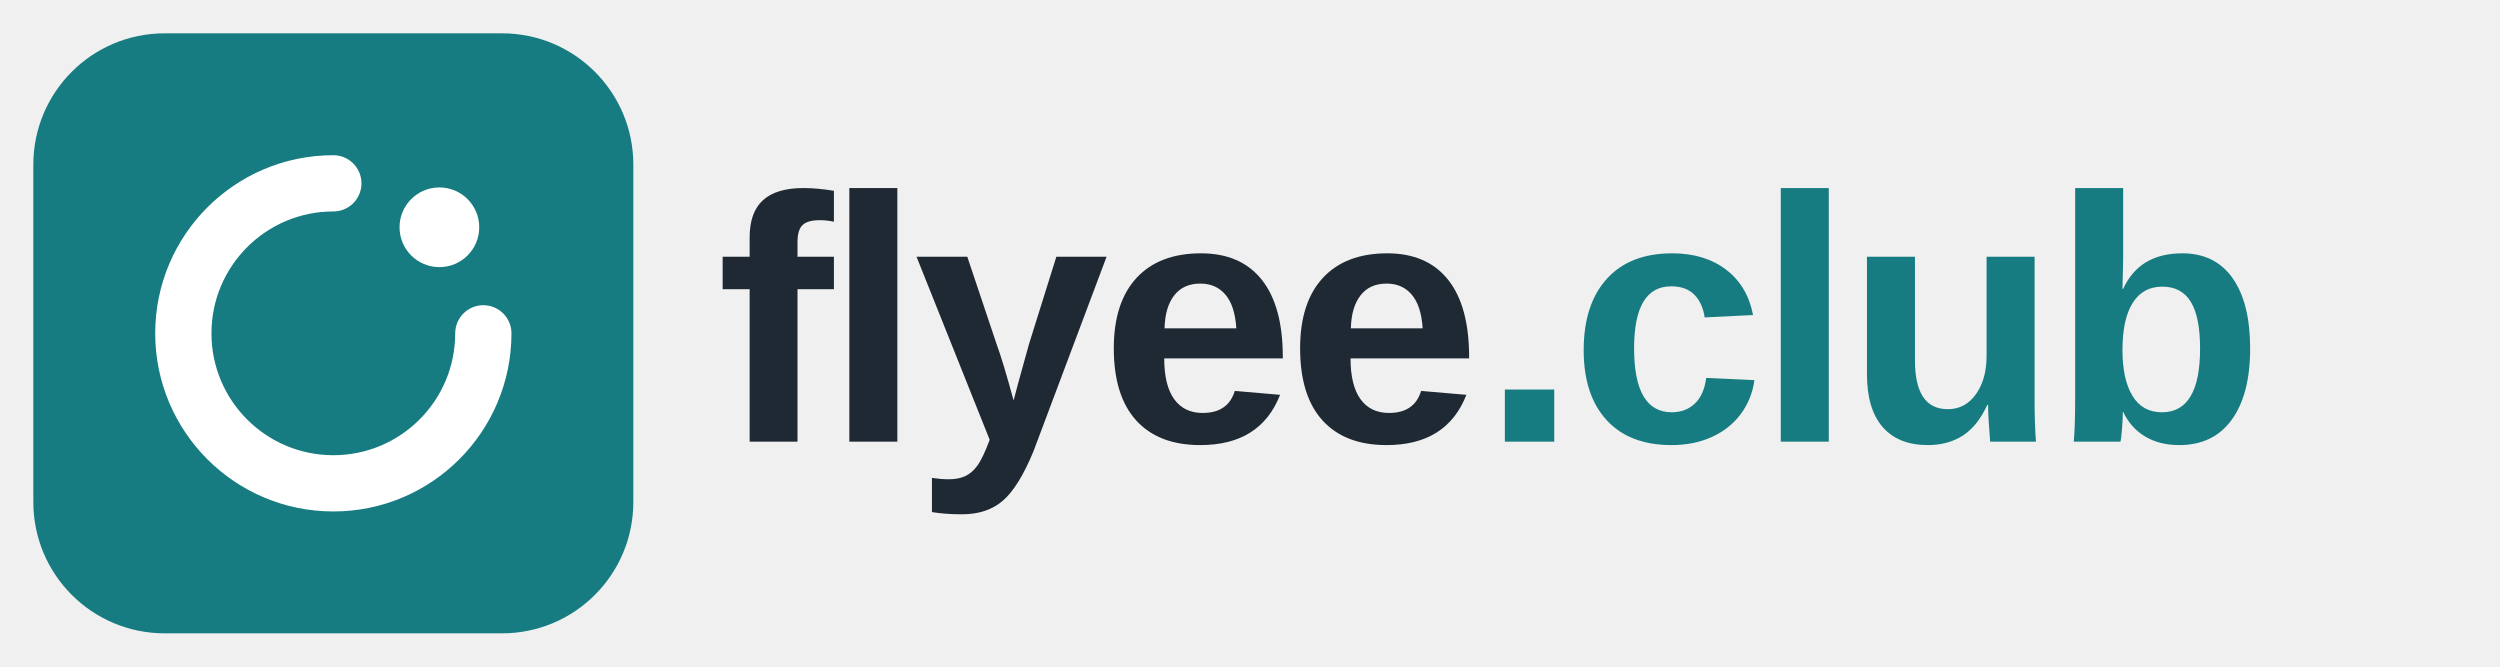
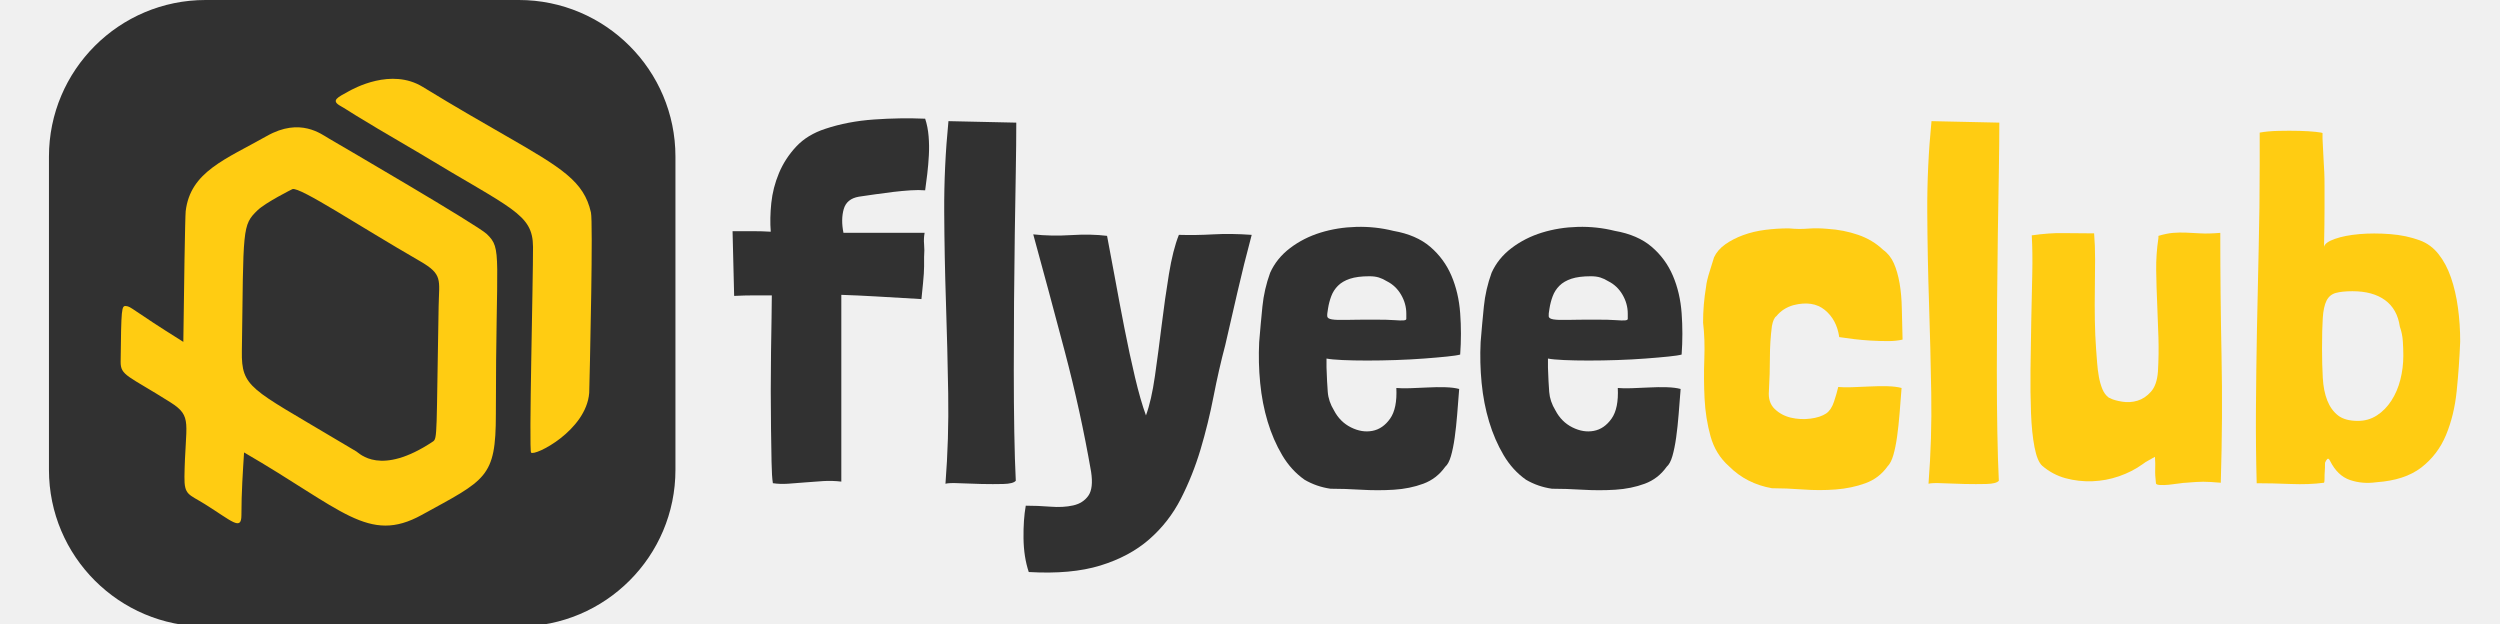
- <svg xmlns="http://www.w3.org/2000/svg" width="1200" height="320" viewBox="0 0 1200 320">
-   <g transform="translate(16 16) scale(0.5625)">
-     <rect width="512" height="512" rx="112" fill="#177C81" />
-     <path d="M384 256A128 128 0 1 1 256 128" fill="none" stroke="#FFFFFF" stroke-width="48" stroke-linecap="round" />
-     <circle cx="346.5" cy="165.5" r="34" fill="#FFFFFF" />
+ <svg xmlns="http://www.w3.org/2000/svg" width="100%" height="100%" viewBox="0 0 1139 284" version="1.1" xml:space="preserve" style="fill-rule:evenodd;clip-rule:evenodd;stroke-linejoin:round;stroke-miterlimit:2;">
+   <g id="light">
+     <g id="lettermark" transform="matrix(1.111609,0,0,1.111609,27.21555,63.26736)">
+       <path d="M364.247,-7.265C363.021,5.137 362.441,17.538 362.51,29.939C362.578,42.341 362.816,54.742 363.225,67.144C363.634,79.545 363.941,91.946 364.145,104.348C364.349,116.749 363.975,129.082 363.021,141.347C363.975,141.075 365.882,141.007 368.744,141.143C371.606,141.279 374.638,141.382 377.841,141.45C381.044,141.518 384.008,141.518 386.733,141.45C389.459,141.382 391.162,140.939 391.844,140.121C391.571,134.67 391.367,128.026 391.23,120.19C391.094,112.354 391.026,103.939 391.026,94.944C391.026,85.95 391.06,76.615 391.128,66.939C391.196,57.263 391.299,47.928 391.435,38.934C391.571,29.939 391.707,21.49 391.844,13.586C391.98,5.682 392.048,-1.064 392.048,-6.652L364.247,-7.265Z" style="fill:rgb(49,49,49);" />
+       <path d="M429.252,39.751C424.891,39.206 419.985,39.104 414.534,39.445C409.083,39.785 403.904,39.683 398.998,39.138C403.223,54.538 407.516,70.482 411.877,86.972C416.238,103.462 419.849,119.952 422.711,136.441C423.392,140.939 423.017,144.209 421.587,146.254C420.156,148.298 418.077,149.626 415.352,150.24C412.626,150.853 409.526,151.023 406.051,150.751C402.576,150.478 399.203,150.342 395.932,150.342C395.251,154.158 394.944,158.621 395.012,163.731C395.08,168.842 395.796,173.441 397.159,177.53C408.742,178.211 418.52,177.325 426.493,174.872C434.465,172.419 441.143,168.842 446.526,164.14C451.909,159.439 456.236,153.885 459.506,147.48C462.777,141.075 465.468,134.329 467.581,127.243C469.693,120.156 471.465,112.933 472.896,105.574C474.327,98.215 475.928,91.197 477.699,84.519C479.335,77.433 481.004,70.176 482.708,62.749C484.411,55.321 486.353,47.519 488.534,39.343C482.81,38.934 477.563,38.866 472.793,39.138C468.024,39.411 463.322,39.479 458.689,39.343C457.053,43.431 455.69,48.814 454.6,55.492C453.51,62.169 452.522,69.12 451.636,76.342C450.75,83.565 449.83,90.515 448.876,97.193C447.923,103.871 446.696,109.254 445.197,113.342C443.698,109.254 442.199,104.041 440.7,97.704C439.201,91.367 437.77,84.724 436.407,77.773C435.044,70.823 433.749,63.975 432.523,57.229C431.296,50.483 430.206,44.657 429.252,39.751Z" style="fill:rgb(49,49,49);" />
+       <path d="M519.196,90.038C520.559,90.311 522.74,90.515 525.738,90.652C528.736,90.788 532.109,90.856 535.857,90.856C539.604,90.856 543.522,90.788 547.611,90.652C551.699,90.515 555.549,90.311 559.16,90.038C562.772,89.766 565.906,89.493 568.564,89.221C571.221,88.948 573.027,88.676 573.981,88.403C574.39,82.679 574.39,77.024 573.981,71.436C573.572,65.849 572.379,60.738 570.403,56.105C568.427,51.471 565.531,47.519 561.716,44.249C557.9,40.978 552.857,38.797 546.589,37.707C541.683,36.481 536.64,35.936 531.462,36.072C526.283,36.208 521.377,36.992 516.743,38.423C512.11,39.854 507.953,41.966 504.274,44.76C500.594,47.553 497.869,50.926 496.097,54.878C494.462,59.376 493.406,63.975 492.929,68.677C492.452,73.378 492.009,78.25 491.6,83.293C491.327,88.88 491.464,94.467 492.009,100.055C492.554,105.642 493.576,110.923 495.075,115.897C496.574,120.872 498.55,125.437 501.003,129.593C503.456,133.75 506.523,137.123 510.202,139.712C513.473,141.62 517.016,142.847 520.832,143.392C524.648,143.392 528.838,143.528 533.404,143.801C537.969,144.073 542.432,144.073 546.793,143.801C551.154,143.528 555.174,142.71 558.854,141.347C562.533,139.985 565.531,137.668 567.848,134.397C568.802,133.58 569.586,132.115 570.199,130.002C570.812,127.89 571.323,125.369 571.732,122.439C572.141,119.509 572.482,116.34 572.754,112.933C573.027,109.526 573.299,106.051 573.572,102.508C572.073,102.099 570.165,101.861 567.848,101.792C565.531,101.724 563.112,101.758 560.591,101.895C558.07,102.031 555.651,102.133 553.334,102.201C551.018,102.269 549.178,102.235 547.815,102.099C548.088,107.687 547.236,111.877 545.26,114.671C543.284,117.465 540.865,119.134 538.003,119.679C535.141,120.224 532.211,119.747 529.213,118.248C526.215,116.749 523.898,114.432 522.263,111.298C520.764,108.845 519.912,106.324 519.708,103.734C519.503,101.145 519.333,97.806 519.196,93.718L519.196,90.038ZM543.931,58.354C546.384,59.58 548.326,61.42 549.757,63.873C551.188,66.326 551.903,68.915 551.903,71.641L551.903,73.787C551.903,74.128 551.529,74.332 550.779,74.4C550.03,74.469 548.769,74.434 546.997,74.298C545.226,74.162 542.568,74.094 539.025,74.094C533.846,74.094 529.928,74.128 527.271,74.196C524.614,74.264 522.672,74.196 521.445,73.992C520.219,73.787 519.571,73.378 519.503,72.765C519.435,72.152 519.537,71.096 519.81,69.597C520.082,67.825 520.525,66.121 521.138,64.486C521.752,62.851 522.672,61.42 523.898,60.193C525.125,58.967 526.76,58.013 528.804,57.331C530.848,56.65 533.506,56.309 536.776,56.309C538.276,56.309 539.57,56.48 540.66,56.82C541.751,57.161 542.841,57.672 543.931,58.354Z" style="fill:rgb(49,49,49);" />
+       <path d="M609.958,90.038C611.321,90.311 613.502,90.515 616.5,90.652C619.498,90.788 622.871,90.856 626.618,90.856C630.366,90.856 634.284,90.788 638.373,90.652C642.461,90.515 646.311,90.311 649.922,90.038C653.534,89.766 656.668,89.493 659.325,89.221C661.983,88.948 663.789,88.676 664.743,88.403C665.151,82.679 665.151,77.024 664.743,71.436C664.334,65.849 663.141,60.738 661.165,56.105C659.189,51.471 656.293,47.519 652.477,44.249C648.662,40.978 643.619,38.797 637.35,37.707C632.444,36.481 627.402,35.936 622.223,36.072C617.045,36.208 612.139,36.992 607.505,38.423C602.872,39.854 598.715,41.966 595.036,44.76C591.356,47.553 588.631,50.926 586.859,54.878C585.224,59.376 584.168,63.975 583.691,68.677C583.214,73.378 582.771,78.25 582.362,83.293C582.089,88.88 582.226,94.467 582.771,100.055C583.316,105.642 584.338,110.923 585.837,115.897C587.336,120.872 589.312,125.437 591.765,129.593C594.218,133.75 597.284,137.123 600.964,139.712C604.235,141.62 607.778,142.847 611.594,143.392C615.41,143.392 619.6,143.528 624.165,143.801C628.731,144.073 633.194,144.073 637.555,143.801C641.916,143.528 645.936,142.71 649.616,141.347C653.295,139.985 656.293,137.668 658.61,134.397C659.564,133.58 660.348,132.115 660.961,130.002C661.574,127.89 662.085,125.369 662.494,122.439C662.903,119.509 663.243,116.34 663.516,112.933C663.789,109.526 664.061,106.051 664.334,102.508C662.835,102.099 660.927,101.861 658.61,101.792C656.293,101.724 653.874,101.758 651.353,101.895C648.832,102.031 646.413,102.133 644.096,102.201C641.78,102.269 639.94,102.235 638.577,102.099C638.85,107.687 637.998,111.877 636.022,114.671C634.046,117.465 631.627,119.134 628.765,119.679C625.903,120.224 622.973,119.747 619.975,118.248C616.977,116.749 614.66,114.432 613.025,111.298C611.526,108.845 610.674,106.324 610.469,103.734C610.265,101.145 610.095,97.806 609.958,93.718L609.958,90.038ZM634.693,58.354C637.146,59.58 639.088,61.42 640.519,63.873C641.95,66.326 642.665,68.915 642.665,71.641L642.665,73.787C642.665,74.128 642.291,74.332 641.541,74.4C640.792,74.469 639.531,74.434 637.759,74.298C635.988,74.162 633.33,74.094 629.787,74.094C624.608,74.094 620.69,74.128 618.033,74.196C615.375,74.264 613.433,74.196 612.207,73.992C610.98,73.787 610.333,73.378 610.265,72.765C610.197,72.152 610.299,71.096 610.572,69.597C610.844,67.825 611.287,66.121 611.9,64.486C612.514,62.851 613.433,61.42 614.66,60.193C615.886,58.967 617.522,58.013 619.566,57.331C621.61,56.65 624.268,56.309 627.538,56.309C629.037,56.309 630.332,56.48 631.422,56.82C632.513,57.161 633.603,57.672 634.693,58.354Z" style="fill:rgb(49,49,49);" />
+       <path d="M754.891,102.099C753.392,101.69 751.484,101.452 749.167,101.384C746.851,101.316 744.398,101.35 741.808,101.486C739.219,101.622 736.766,101.724 734.449,101.792C732.133,101.861 730.293,101.827 728.93,101.69C728.521,103.462 727.942,105.472 727.192,107.721C726.443,109.969 725.387,111.571 724.024,112.524C722.389,113.615 720.208,114.33 717.483,114.671C714.757,115.012 712.1,114.875 709.51,114.262C706.921,113.649 704.706,112.456 702.867,110.685C701.027,108.913 700.243,106.46 700.516,103.326C700.788,98.556 700.925,93.991 700.925,89.63C700.925,85.269 701.197,80.976 701.742,76.751C702.151,74.571 702.764,73.208 703.582,72.663C705.354,70.482 707.67,68.983 710.532,68.166C715.847,66.803 720.14,67.45 723.411,70.108C726.681,72.765 728.657,76.479 729.339,81.248C731.11,81.521 733.121,81.794 735.369,82.066C737.618,82.339 739.935,82.543 742.319,82.679C744.704,82.816 747.021,82.884 749.27,82.884C751.518,82.884 753.528,82.679 755.3,82.271C755.164,77.773 755.062,73.583 754.993,69.699C754.925,65.815 754.619,62.306 754.074,59.171C753.528,56.037 752.745,53.311 751.723,50.994C750.701,48.678 749.236,46.838 747.328,45.475C744.466,42.75 741.059,40.705 737.107,39.343C733.155,37.98 728.998,37.162 724.637,36.89C721.775,36.617 719.084,36.583 716.563,36.787C714.042,36.992 711.418,36.958 708.693,36.685C705.422,36.685 702.185,36.89 698.983,37.298C695.78,37.707 692.782,38.423 689.988,39.445C687.195,40.467 684.742,41.727 682.629,43.227C680.517,44.726 678.984,46.497 678.03,48.541C677.621,49.904 677.008,51.88 676.19,54.47C675.372,57.059 674.895,59.103 674.759,60.602C673.941,65.508 673.533,70.414 673.533,75.32C674.078,79.817 674.248,84.792 674.044,90.243C673.839,95.694 673.873,101.111 674.146,106.494C674.418,111.877 675.236,117.022 676.599,121.928C677.962,126.834 680.483,130.922 684.162,134.193C688.932,138.963 694.792,141.961 701.742,143.187C705.558,143.187 709.783,143.358 714.416,143.698C719.05,144.039 723.547,144.039 727.908,143.698C732.269,143.358 736.323,142.506 740.071,141.143C743.818,139.78 746.851,137.464 749.167,134.193C750.121,133.239 750.905,131.706 751.518,129.593C752.132,127.481 752.643,124.96 753.051,122.03C753.46,119.1 753.801,115.931 754.074,112.524C754.346,109.117 754.619,105.642 754.891,102.099Z" style="fill:rgb(255,204,18);" />
+       <path d="M767.156,-7.265C765.93,5.137 765.351,17.538 765.419,29.939C765.487,42.341 765.725,54.742 766.134,67.144C766.543,79.545 766.85,91.946 767.054,104.348C767.259,116.749 766.884,129.082 765.93,141.347C766.884,141.075 768.792,141.007 771.654,141.143C774.515,141.279 777.548,141.382 780.75,141.45C783.953,141.518 786.917,141.518 789.642,141.45C792.368,141.382 794.071,140.939 794.753,140.121C794.48,134.67 794.276,128.026 794.14,120.19C794.003,112.354 793.935,103.939 793.935,94.944C793.935,85.95 793.969,76.615 794.037,66.939C794.105,57.263 794.208,47.928 794.344,38.934C794.48,29.939 794.617,21.49 794.753,13.586C794.889,5.682 794.957,-1.064 794.957,-6.652L767.156,-7.265Z" style="fill:rgb(255,204,18);" />
+       <path d="M858.736,130.309C858.872,132.217 858.906,133.92 858.838,135.419C858.77,136.918 858.872,138.826 859.145,141.143C859.145,141.552 859.69,141.79 860.78,141.859C861.87,141.927 863.097,141.893 864.46,141.756C865.822,141.62 867.185,141.45 868.548,141.245C869.911,141.041 870.865,140.939 871.41,140.939C873.045,140.802 874.408,140.7 875.498,140.632C876.588,140.564 877.611,140.53 878.564,140.53C879.518,140.53 880.541,140.564 881.631,140.632C882.721,140.7 884.084,140.802 885.719,140.939C886.264,122.95 886.366,105.574 886.026,88.812C885.685,72.05 885.515,55.287 885.515,38.525C882.244,38.797 879.518,38.866 877.338,38.729C875.157,38.593 873.181,38.491 871.41,38.423C869.638,38.355 867.901,38.389 866.197,38.525C864.494,38.661 862.484,39.07 860.167,39.751L860.167,40.569C859.485,45.066 859.179,49.564 859.247,54.061C859.315,58.558 859.451,63.089 859.656,67.655C859.86,72.22 860.031,76.819 860.167,81.453C860.303,86.086 860.235,90.72 859.962,95.353C859.69,99.033 858.736,101.792 857.101,103.632C855.465,105.472 853.625,106.699 851.581,107.312C849.537,107.925 847.459,108.061 845.346,107.721C843.234,107.38 841.633,106.937 840.543,106.392C840.406,106.256 840.27,106.187 840.134,106.187C839.997,106.187 839.861,106.119 839.725,105.983C838.635,105.165 837.783,104.007 837.17,102.508C836.556,101.009 836.079,99.305 835.739,97.397C835.398,95.49 835.16,93.548 835.023,91.572C834.887,89.596 834.751,87.79 834.614,86.154C834.342,82.475 834.172,78.523 834.103,74.298C834.035,70.074 834.035,65.849 834.103,61.624C834.172,57.4 834.206,53.311 834.206,49.359C834.206,45.407 834.069,41.864 833.797,38.729C829.027,38.729 824.768,38.695 821.021,38.627C817.273,38.559 813.014,38.866 808.244,39.547C808.517,44.18 808.585,49.564 808.449,55.696C808.313,61.829 808.176,68.2 808.04,74.809C807.904,81.419 807.802,87.96 807.733,94.433C807.665,100.907 807.733,106.869 807.938,112.32C808.142,117.771 808.619,122.439 809.369,126.323C810.118,130.207 811.174,132.762 812.537,133.988C815.399,136.441 818.602,138.145 822.145,139.099C825.688,140.053 829.334,140.462 833.081,140.325C836.829,140.189 840.474,139.508 844.018,138.281C847.561,137.055 850.764,135.419 853.625,133.375C854.307,132.83 855.159,132.285 856.181,131.74C857.203,131.195 858.054,130.718 858.736,130.309Z" style="fill:rgb(255,204,18);" />
+       <path d="M927.421,-2.359C927.421,-2.495 926.501,-2.665 924.661,-2.87C922.821,-3.074 920.572,-3.211 917.915,-3.279C915.258,-3.347 912.43,-3.347 909.432,-3.279C906.434,-3.211 903.844,-2.972 901.664,-2.563L901.664,10.928C901.664,22.24 901.527,33.551 901.255,44.862C900.982,56.173 900.744,67.314 900.539,78.284C900.335,89.255 900.199,100.021 900.131,110.582C900.062,121.144 900.165,131.331 900.437,141.143C904.662,141.143 909.295,141.245 914.338,141.45C919.38,141.654 923.945,141.484 928.034,140.939C928.17,140.666 928.238,140.189 928.238,139.508C928.238,138.145 928.272,137.055 928.34,136.237C928.409,135.419 928.443,134.261 928.443,132.762C928.715,132.081 929.022,131.569 929.362,131.229C929.703,130.888 930.078,131.127 930.487,131.944C932.531,136.033 935.257,138.656 938.664,139.814C942.071,140.973 945.682,141.279 949.498,140.734C957.266,140.189 963.398,138.179 967.895,134.704C972.393,131.229 975.766,126.8 978.014,121.417C980.263,116.034 981.728,110.003 982.409,103.326C983.091,96.648 983.568,89.902 983.84,83.088C983.84,78.318 983.533,73.685 982.92,69.188C982.307,64.69 981.353,60.568 980.058,56.82C978.764,53.073 977.06,49.87 974.948,47.213C972.836,44.555 970.28,42.681 967.282,41.591C963.603,40.228 959.548,39.377 955.119,39.036C950.69,38.695 946.5,38.695 942.547,39.036C938.595,39.377 935.257,40.024 932.531,40.978C929.805,41.932 928.306,43.022 928.034,44.249C928.17,37.844 928.238,32.665 928.238,28.713L928.238,19.207C928.238,16.822 928.204,14.983 928.136,13.688C928.068,12.393 928,11.167 927.932,10.009C927.863,8.85 927.795,7.555 927.727,6.125C927.659,4.694 927.557,2.615 927.421,-0.11L927.421,-2.359ZM959.105,76.956C959.787,78.864 960.196,80.84 960.332,82.884C960.468,84.928 960.536,86.904 960.536,88.812C960.536,92.219 960.128,95.524 959.31,98.726C958.492,101.929 957.266,104.791 955.63,107.312C953.995,109.833 952.019,111.843 949.702,113.342C947.385,114.841 944.796,115.591 941.934,115.591C938.391,115.591 935.665,114.841 933.757,113.342C931.85,111.843 930.385,109.799 929.362,107.21C928.34,104.62 927.727,101.52 927.523,97.909C927.318,94.297 927.216,90.311 927.216,85.95C927.216,80.635 927.318,76.445 927.523,73.378C927.727,70.312 928.238,67.961 929.056,66.326C929.874,64.69 931.134,63.634 932.838,63.157C934.541,62.68 936.824,62.442 939.686,62.442C945.273,62.442 949.736,63.668 953.075,66.121C956.414,68.574 958.424,72.186 959.105,76.956Z" style="fill:rgb(255,204,18);" />
+       <g transform="matrix(1.063767,0,0,1.063767,-105.6249,-9.017664)">
+         <path d="M400.429,68.574C404.654,68.711 409.117,68.915 413.819,69.188C418.52,69.46 424.346,69.801 431.296,70.21C431.569,67.62 431.773,65.576 431.91,64.077C432.046,62.578 432.148,61.352 432.216,60.398C432.284,59.444 432.319,58.524 432.319,57.638L432.319,54.061C432.455,52.153 432.455,50.483 432.319,49.052C432.182,47.622 432.25,46.157 432.523,44.657L401.247,44.657C400.566,41.25 400.6,38.218 401.349,35.561C402.099,32.903 404.041,31.302 407.175,30.757C409.083,30.484 411.195,30.178 413.512,29.837C415.829,29.496 418.146,29.19 420.462,28.917C422.779,28.645 424.994,28.44 427.106,28.304C429.218,28.168 431.092,28.168 432.727,28.304C433,26.396 433.273,24.284 433.545,21.967C433.818,19.65 434.022,17.265 434.158,14.812C434.295,12.359 434.261,9.906 434.056,7.453C433.852,5 433.409,2.752 432.727,0.707C426.322,0.435 419.747,0.537 413.001,1.014C406.255,1.491 400.02,2.684 394.297,4.591C389.663,6.09 385.916,8.373 383.054,11.439C380.192,14.506 377.977,17.913 376.41,21.66C374.843,25.408 373.855,29.258 373.446,33.21C373.037,37.162 372.969,40.842 373.242,44.249C371.061,44.112 368.778,44.044 366.394,44.044L358.523,44.044L359.137,68.983C361.862,68.847 364.417,68.779 366.802,68.779L373.65,68.779C373.65,70.823 373.616,73.753 373.548,77.569C373.48,81.385 373.412,85.712 373.344,90.549C373.276,95.387 373.242,100.396 373.242,105.574C373.242,110.753 373.276,115.693 373.344,120.395C373.412,125.096 373.48,129.321 373.548,133.069C373.616,136.816 373.787,139.508 374.059,141.143C375.831,141.416 377.773,141.484 379.885,141.347C381.997,141.211 384.212,141.041 386.529,140.836C388.846,140.632 391.162,140.462 393.479,140.325C395.796,140.189 398.112,140.257 400.429,140.53L400.429,68.574Z" style="fill:rgb(49,49,49);" />
+       </g>
+     </g>
+     <g id="logo" transform="matrix(0.646743,1.185046,-1.185046,0.646743,178.5566,-231.2463)">
+       <g transform="matrix(0.386045,-0.707362,0.707362,0.386045,73.6867,203.1337)">
+         <path d="M230.608,11.535C266.808,11.535 296.198,40.924 296.198,77.124L296.198,208.304C296.198,244.504 266.808,273.894 230.608,273.894L99.428,273.894C63.228,273.894 33.838,244.504 33.838,208.304L33.838,77.124C33.838,40.924 63.228,11.535 99.428,11.535L230.608,11.535Z" style="fill:rgb(49,49,49);" />
+       </g>
+       <g transform="matrix(0.491802,-0.870707,0.870707,0.491802,114.5385,165.3498)">
+         <path d="M21.436,106.611C21.385,89.685 21.416,64.18 21.588,62.51C22.964,49.147 34.726,44.838 48.623,36.718C59.787,30.194 66.983,35.845 69.611,37.302C73.946,39.745 120.14,65.775 123.296,68.719C128.69,73.752 126.46,75.049 127.253,129.503C127.566,150.99 124.283,151.572 102.705,163.849C84.889,173.987 76.015,162.395 42.472,143.616C42.171,149.984 41.771,157.108 41.892,164.791C41.978,170.237 38.739,166.839 29.45,161.225C24.004,157.932 22.479,158.379 22.477,152.065C22.472,133.86 25.109,131.797 17.354,127.056C2.902,118.221 0.393,118.337 0.378,113.592C0.319,95.579 0.403,94.675 1.905,94.801C3.778,94.959 3.483,95.757 21.436,106.611ZM80.364,142.734C81.422,143.322 88.582,151.103 106.148,139.009C107.697,137.942 107.252,136.603 107.409,93.5C107.442,84.254 108.808,82.604 100.726,78.106C80.074,66.612 60.091,53.701 57.509,54.522C57.41,54.553 48.542,59.155 45.838,61.834C40.654,66.969 41.186,67.831 41.233,109.501C41.247,121.744 44.372,121.994 73.37,138.724C73.929,139.046 78.737,141.821 80.364,142.734Z" style="fill:rgb(255,204,18);" />
+       </g>
+       <g transform="matrix(0.491802,-0.870707,0.870707,0.491802,114.9271,165.3498)">
+         <path d="M100.4,41.668C75.235,27.5 75.462,27.124 73.238,25.96C69.615,24.066 72.216,22.976 75.743,20.942C77.483,19.94 90.05,12.695 100.766,19.046C112.11,25.769 121.306,30.844 128.749,34.977C148.158,45.755 155.636,50.122 158.149,60.583C158.548,62.247 158.655,74.7 158.65,87.916C158.644,104.029 158.47,121.277 158.456,121.496C157.638,134.238 140.364,143.218 139.131,141.917C138.351,141.095 138.985,83.168 138.774,72.494C138.552,61.267 131.359,59.853 100.4,41.668Z" style="fill:rgb(255,204,18);" />
+       </g>
+     </g>
  </g>
-   <text x="344" y="212" font-family="Urbanist, 'Segoe UI', Arial, sans-serif" font-size="168" font-weight="700" letter-spacing="-4" fill="#1F2933">flyee<tspan fill="#177C81">.club</tspan>
-   </text>
</svg>
